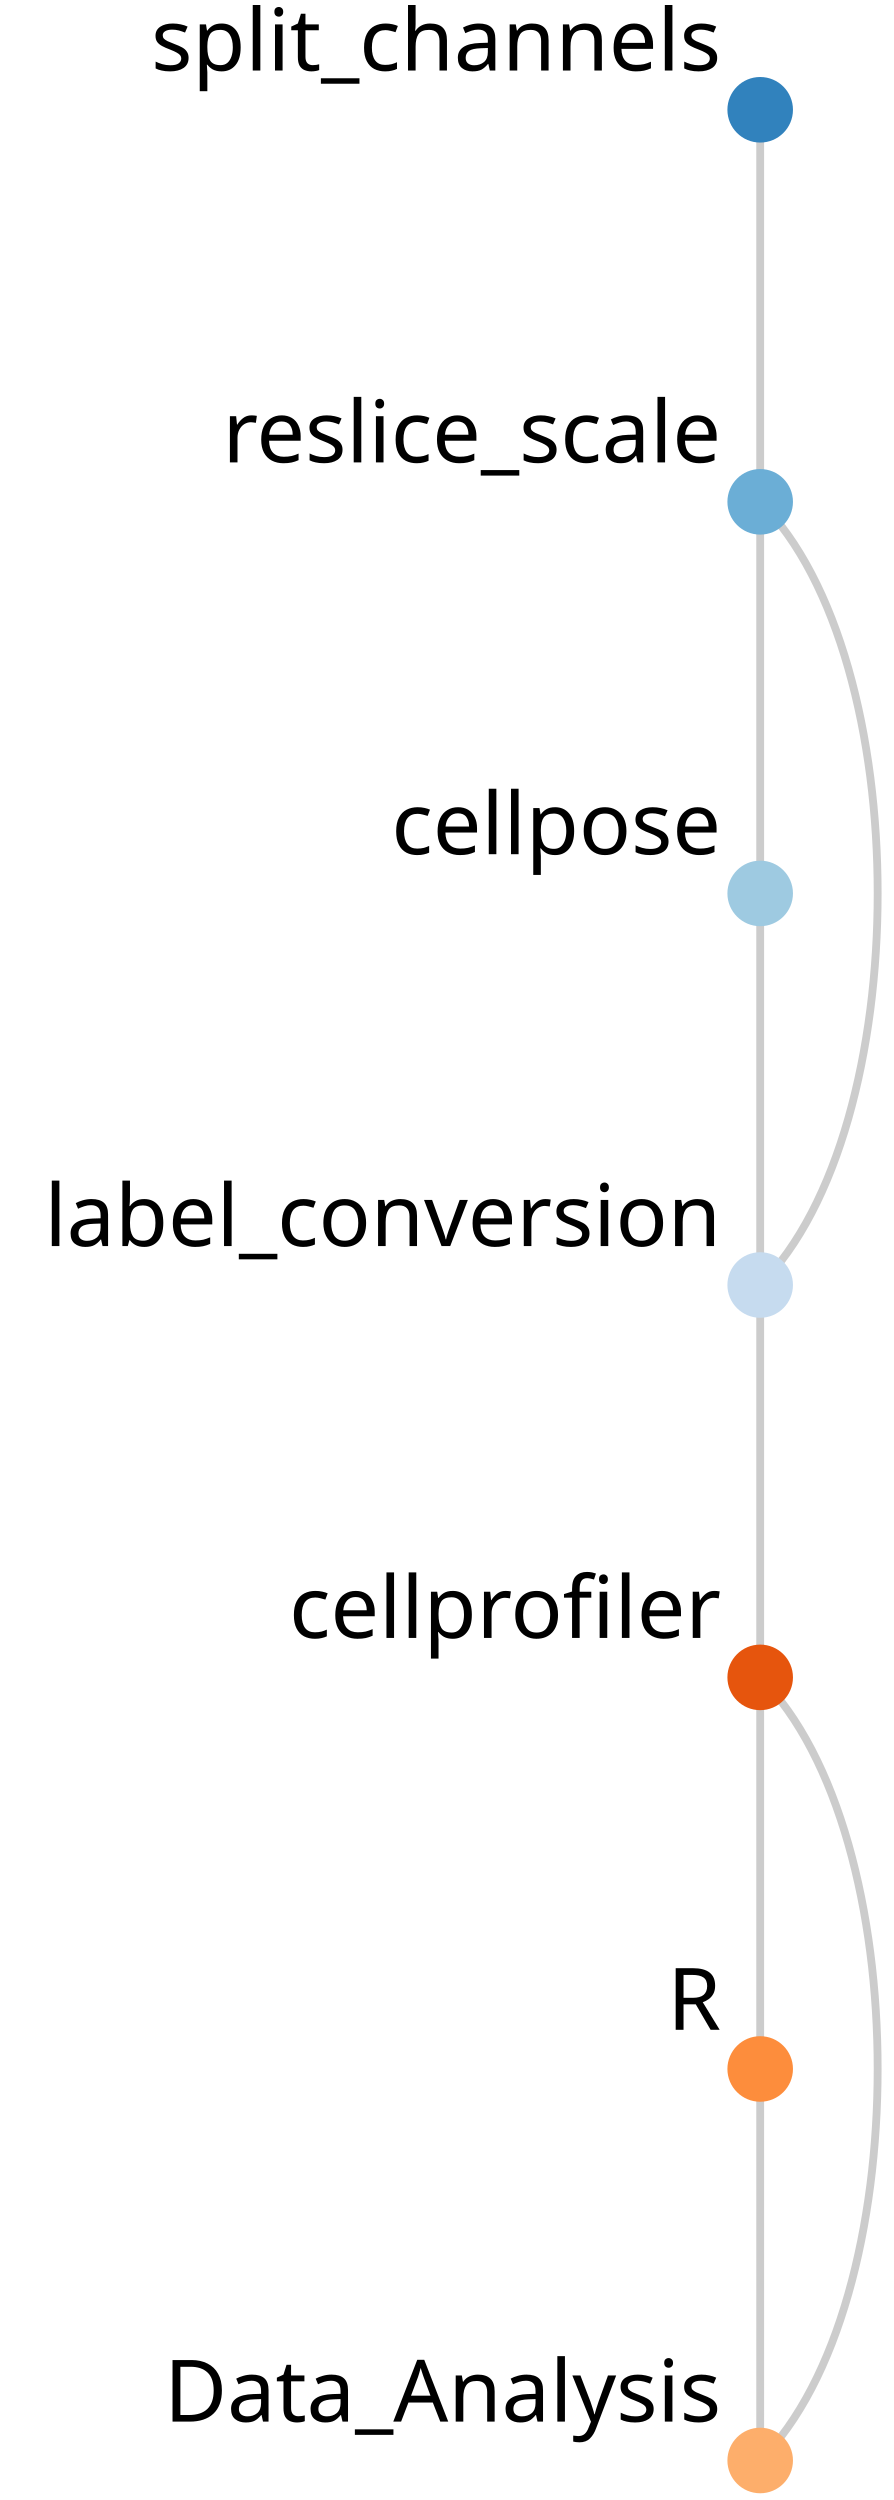
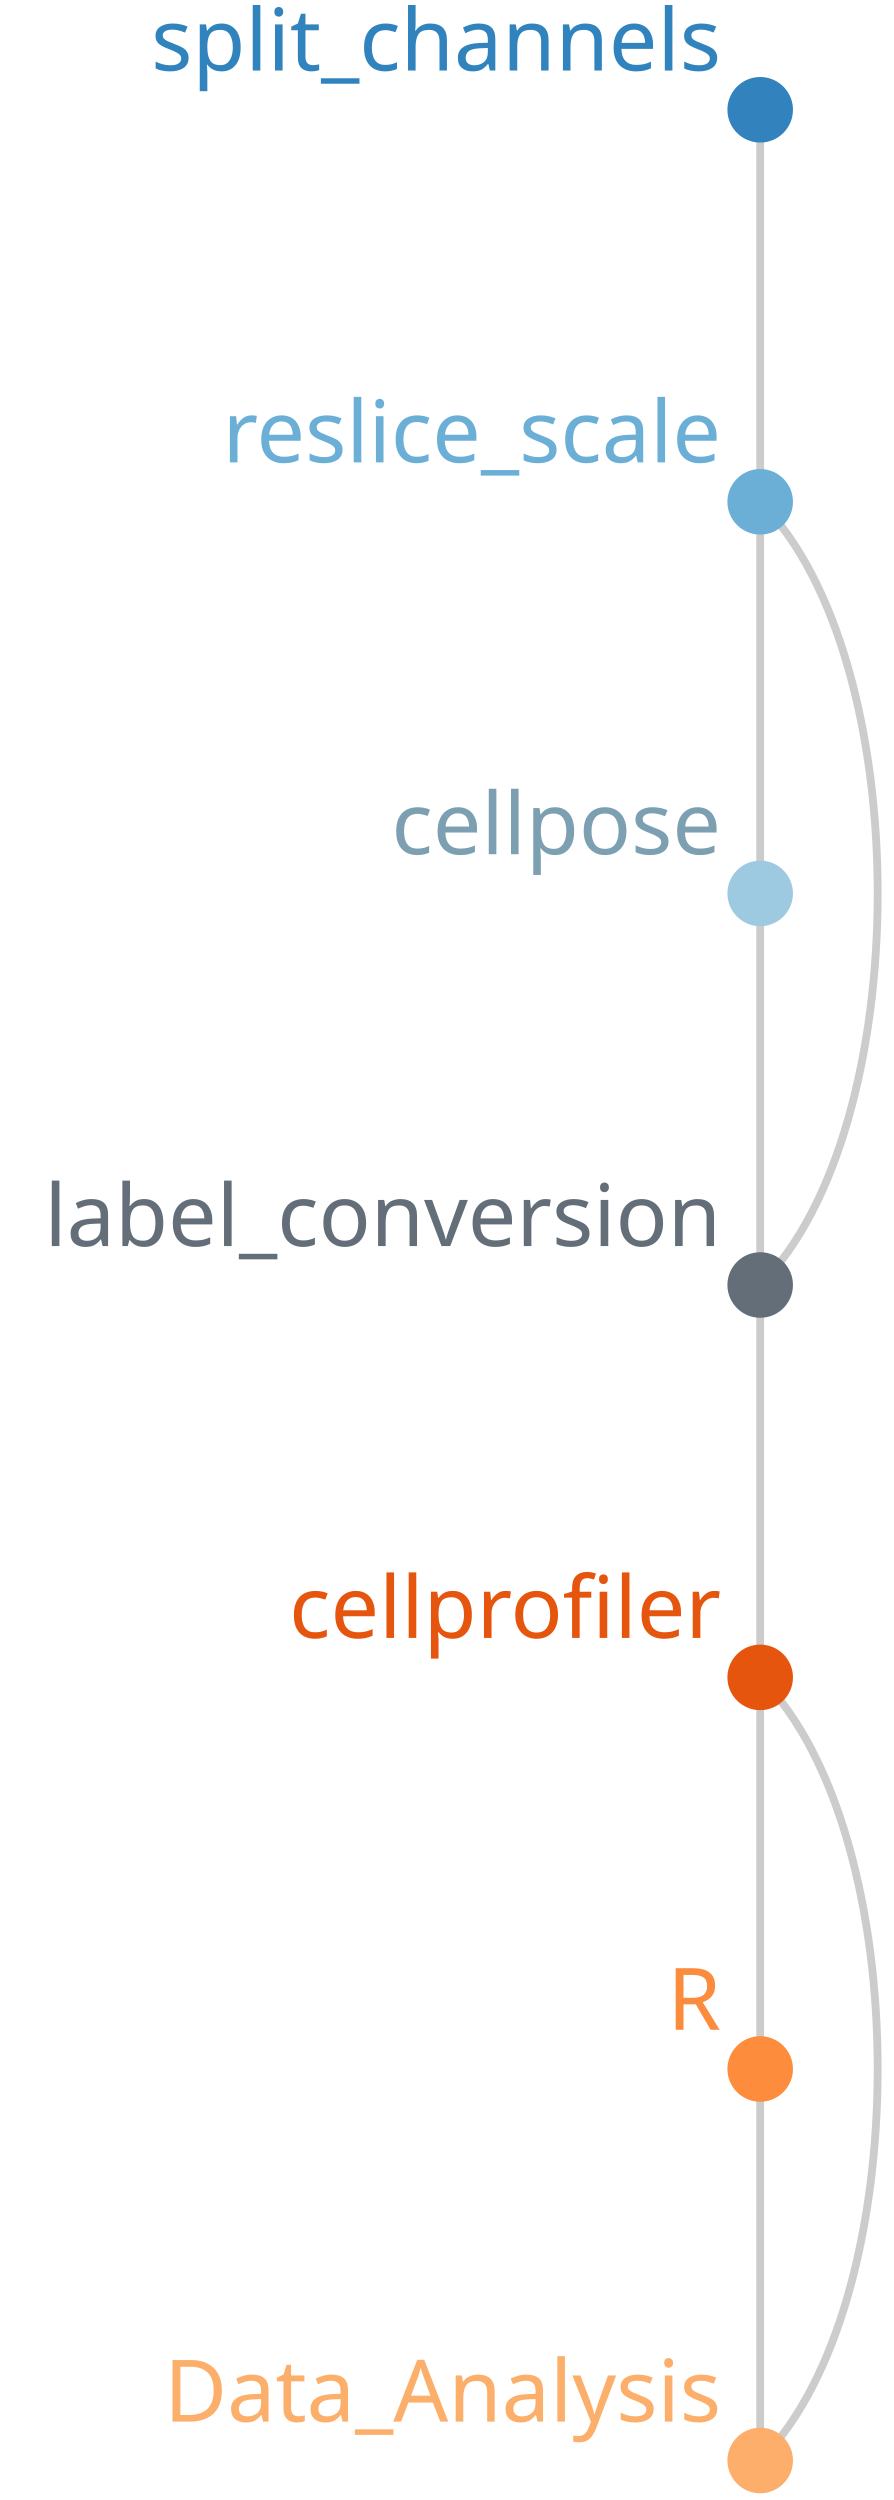
- <svg xmlns="http://www.w3.org/2000/svg" version="1.1" class="marks" width="114" height="319" viewBox="0 0 114 319">
-   <g fill="none" stroke-miterlimit="10" transform="translate(87,14)">
-     <g class="mark-group role-frame root" role="graphics-object" aria-roledescription="group mark container">
-       <g transform="translate(0,0)">
-         <path class="background" aria-hidden="true" d="M0,0h0v0h0Z" />
-         <g>
-           <g class="mark-path role-mark" role="graphics-symbol" aria-roledescription="path mark container">
-             <path transform="translate(0,0)" d="M10,0.008C10,25.02 10,25.02 10,50.033" stroke="#ccc" stroke-width="1" />
-             <path transform="translate(0,0)" d="M10,50.033C10,75.016 10,75.016 10,100" stroke="#ccc" stroke-width="1" />
-             <path transform="translate(0,0)" d="M10,100C10,124.983 10,124.983 10,149.966" stroke="#ccc" stroke-width="1" />
-             <path transform="translate(0,0)" d="M10,149.966C10,175 10,175 10,200.034" stroke="#ccc" stroke-width="1" />
-             <path transform="translate(0,0)" d="M10,200.034C10,225.017 10,225.017 10,250.001" stroke="#ccc" stroke-width="1" />
-             <path transform="translate(0,0)" d="M10,250.001C10,274.98 10,274.98 10,299.958" stroke="#ccc" stroke-width="1" />
-           </g>
-           <g class="mark-path role-mark" role="graphics-symbol" aria-roledescription="path mark container">
-             <path transform="translate(0,0)" d="M10,50.033C29.987,70.019 29.987,129.98 10,149.966" stroke="#ccc" stroke-width="1" />
-             <path transform="translate(0,0)" d="M10,200.034C29.985,220.019 29.985,279.973 10,299.958" stroke="#ccc" stroke-width="1" />
-           </g>
-           <g class="mark-symbol role-mark nodes" role="graphics-symbol" aria-roledescription="symbol mark container">
-             <path transform="translate(10,0.0080168)" d="M4.183,0A4.183,4.183,0,1,1,-4.183,0A4.183,4.183,0,1,1,4.183,0" fill="#3182bd" />
-             <path transform="translate(10,50.03259)" d="M4.183,0A4.183,4.183,0,1,1,-4.183,0A4.183,4.183,0,1,1,4.183,0" fill="#6baed6" />
-             <path transform="translate(10,100)" d="M4.183,0A4.183,4.183,0,1,1,-4.183,0A4.183,4.183,0,1,1,4.183,0" fill="#9ecae1" />
-             <path transform="translate(10,149.9664)" d="M4.183,0A4.183,4.183,0,1,1,-4.183,0A4.183,4.183,0,1,1,4.183,0" fill="#c6dbef" />
-             <path transform="translate(10,200.0336)" d="M4.183,0A4.183,4.183,0,1,1,-4.183,0A4.183,4.183,0,1,1,4.183,0" fill="#e6550d" />
-             <path transform="translate(10,250.001)" d="M4.183,0A4.183,4.183,0,1,1,-4.183,0A4.183,4.183,0,1,1,4.183,0" fill="#fd8d3c" />
-             <path transform="translate(10,299.9584)" d="M4.183,0A4.183,4.183,0,1,1,-4.183,0A4.183,4.183,0,1,1,4.183,0" fill="#fdae6b" />
-           </g>
-           <g class="mark-text role-mark labels" role="graphics-object" aria-roledescription="text mark container">
-             <text text-anchor="end" transform="translate(5,-5)" font-family="sans-serif" font-size="11px" font-weight="normal" fill="black">split_channels</text>
-             <text text-anchor="end" transform="translate(5,45)" font-family="sans-serif" font-size="11px" font-weight="normal" fill="black">reslice_scale</text>
-             <text text-anchor="end" transform="translate(5,95)" font-family="sans-serif" font-size="11px" font-weight="normal" fill="black">cellpose</text>
-             <text text-anchor="end" transform="translate(5,145)" font-family="sans-serif" font-size="11px" font-weight="normal" fill="black">label_conversion</text>
-             <text text-anchor="end" transform="translate(5,195)" font-family="sans-serif" font-size="11px" font-weight="normal" fill="black">cellprofiler</text>
-             <text text-anchor="end" transform="translate(5,245)" font-family="sans-serif" font-size="11px" font-weight="normal" fill="black">R</text>
-             <text text-anchor="end" transform="translate(5,295)" font-family="sans-serif" font-size="11px" font-weight="normal" fill="black">Data_Analysis</text>
-           </g>
+ <svg xmlns="http://www.w3.org/2000/svg" version="1.1" class="marks" width="114" height="319" viewBox="0 0 114 319" id="svg26">
+   <defs id="defs26" />
+   <g fill="none" stroke-miterlimit="10" transform="translate(87,14)" id="g26">
+     <g class="mark-group role-frame root" role="graphics-object" aria-roledescription="group mark container" id="g25">
+       <path class="background" aria-hidden="true" d="M 0,0 V 0 Z" id="path1" />
+       <g id="g23">
+         <g class="mark-path role-mark" role="graphics-symbol" aria-roledescription="path mark container" id="g7">
+           <path d="M 10,0.008 C 10,25.02 10,25.02 10,50.033" stroke="#cccccc" stroke-width="1" id="path2" />
+           <path d="M 10,50.033 C 10,75.016 10,75.016 10,100" stroke="#cccccc" stroke-width="1" id="path3" />
+           <path d="m 10,100 c 0,24.983 0,24.983 0,49.966" stroke="#cccccc" stroke-width="1" id="path4" />
+           <path d="M 10,149.966 C 10,175 10,175 10,200.034" stroke="#cccccc" stroke-width="1" id="path5" />
+           <path d="m 10,200.034 c 0,24.984 0,24.984 0,49.967" stroke="#cccccc" stroke-width="1" id="path6" />
+           <path d="m 10,250.001 c 0,24.979 0,24.979 0,49.957" stroke="#cccccc" stroke-width="1" id="path7" />
        </g>
-         <path class="foreground" aria-hidden="true" d="" display="none" />
+         <g class="mark-path role-mark" role="graphics-symbol" aria-roledescription="path mark container" id="g9">
+           <path d="m 10,50.033 c 19.987,19.987 19.987,79.947 0,99.934" stroke="#cccccc" stroke-width="1" id="path8" />
+           <path d="m 10,200.034 c 19.985,19.985 19.985,79.94 0,99.925" stroke="#cccccc" stroke-width="1" id="path9" />
+         </g>
+         <g class="mark-symbol role-mark nodes" role="graphics-symbol" aria-roledescription="symbol mark container" id="g16">
+           <path transform="translate(10,0.0080168)" d="M 4.183,0 A 4.183,4.183 0 1 1 -4.183,0 4.183,4.183 0 1 1 4.183,0" fill="#3182bd" id="path10" />
+           <path transform="translate(10,50.03259)" d="M 4.183,0 A 4.183,4.183 0 1 1 -4.183,0 4.183,4.183 0 1 1 4.183,0" fill="#6baed6" id="path11" />
+           <path transform="translate(10,100)" d="M 4.183,0 A 4.183,4.183 0 1 1 -4.183,0 4.183,4.183 0 1 1 4.183,0" fill="#9ecae1" id="path12" />
+           <path transform="translate(10,149.9664)" d="M 4.183,0 A 4.183,4.183 0 1 1 -4.183,0 4.183,4.183 0 1 1 4.183,0" fill="#c6dbef" id="path13" style="fill:#636e78;fill-opacity:1" />
+           <path transform="translate(10,200.0336)" d="M 4.183,0 A 4.183,4.183 0 1 1 -4.183,0 4.183,4.183 0 1 1 4.183,0" fill="#e6550d" id="path14" />
+           <path transform="translate(10,250.001)" d="M 4.183,0 A 4.183,4.183 0 1 1 -4.183,0 4.183,4.183 0 1 1 4.183,0" fill="#fd8d3c" id="path15" />
+           <path transform="translate(10,299.9584)" d="M 4.183,0 A 4.183,4.183 0 1 1 -4.183,0 4.183,4.183 0 1 1 4.183,0" fill="#fdae6b" id="path16" />
+         </g>
+         <g class="mark-text role-mark labels" role="graphics-object" aria-roledescription="text mark container" id="g22">
+           <text text-anchor="end" transform="translate(5,-5)" font-family="sans-serif" font-size="11px" font-weight="normal" fill="#000000" id="text16" style="fill:#3183bd;fill-opacity:1">split_channels</text>
+           <text text-anchor="end" transform="translate(5,45)" font-family="sans-serif" font-size="11px" font-weight="normal" fill="#000000" id="text17" style="fill:#6bafd6;fill-opacity:1">reslice_scale</text>
+           <text text-anchor="end" transform="translate(5,95)" font-family="sans-serif" font-size="11px" font-weight="normal" fill="#000000" id="text18" style="fill:#7ca0b2;fill-opacity:1">cellpose</text>
+           <text text-anchor="end" transform="translate(5,145)" font-family="sans-serif" font-size="11px" font-weight="normal" fill="#000000" id="text19" style="fill:#636e78;fill-opacity:1">label_conversion</text>
+           <text text-anchor="end" transform="translate(5,195)" font-family="sans-serif" font-size="11px" font-weight="normal" fill="#000000" id="text20" style="fill:#e5550e;fill-opacity:1">cellprofiler</text>
+           <text text-anchor="end" transform="translate(5,245)" font-family="sans-serif" font-size="11px" font-weight="normal" fill="#000000" id="text21" style="fill:#fc8c3d;fill-opacity:1">R</text>
+           <text text-anchor="end" transform="translate(5,295)" font-family="sans-serif" font-size="11px" font-weight="normal" fill="#000000" id="text22" style="fill:#fcaf6a;fill-opacity:1">Data_Analysis</text>
+         </g>
      </g>
+       <path class="foreground" aria-hidden="true" d="" display="none" id="path23" />
    </g>
  </g>
</svg>
